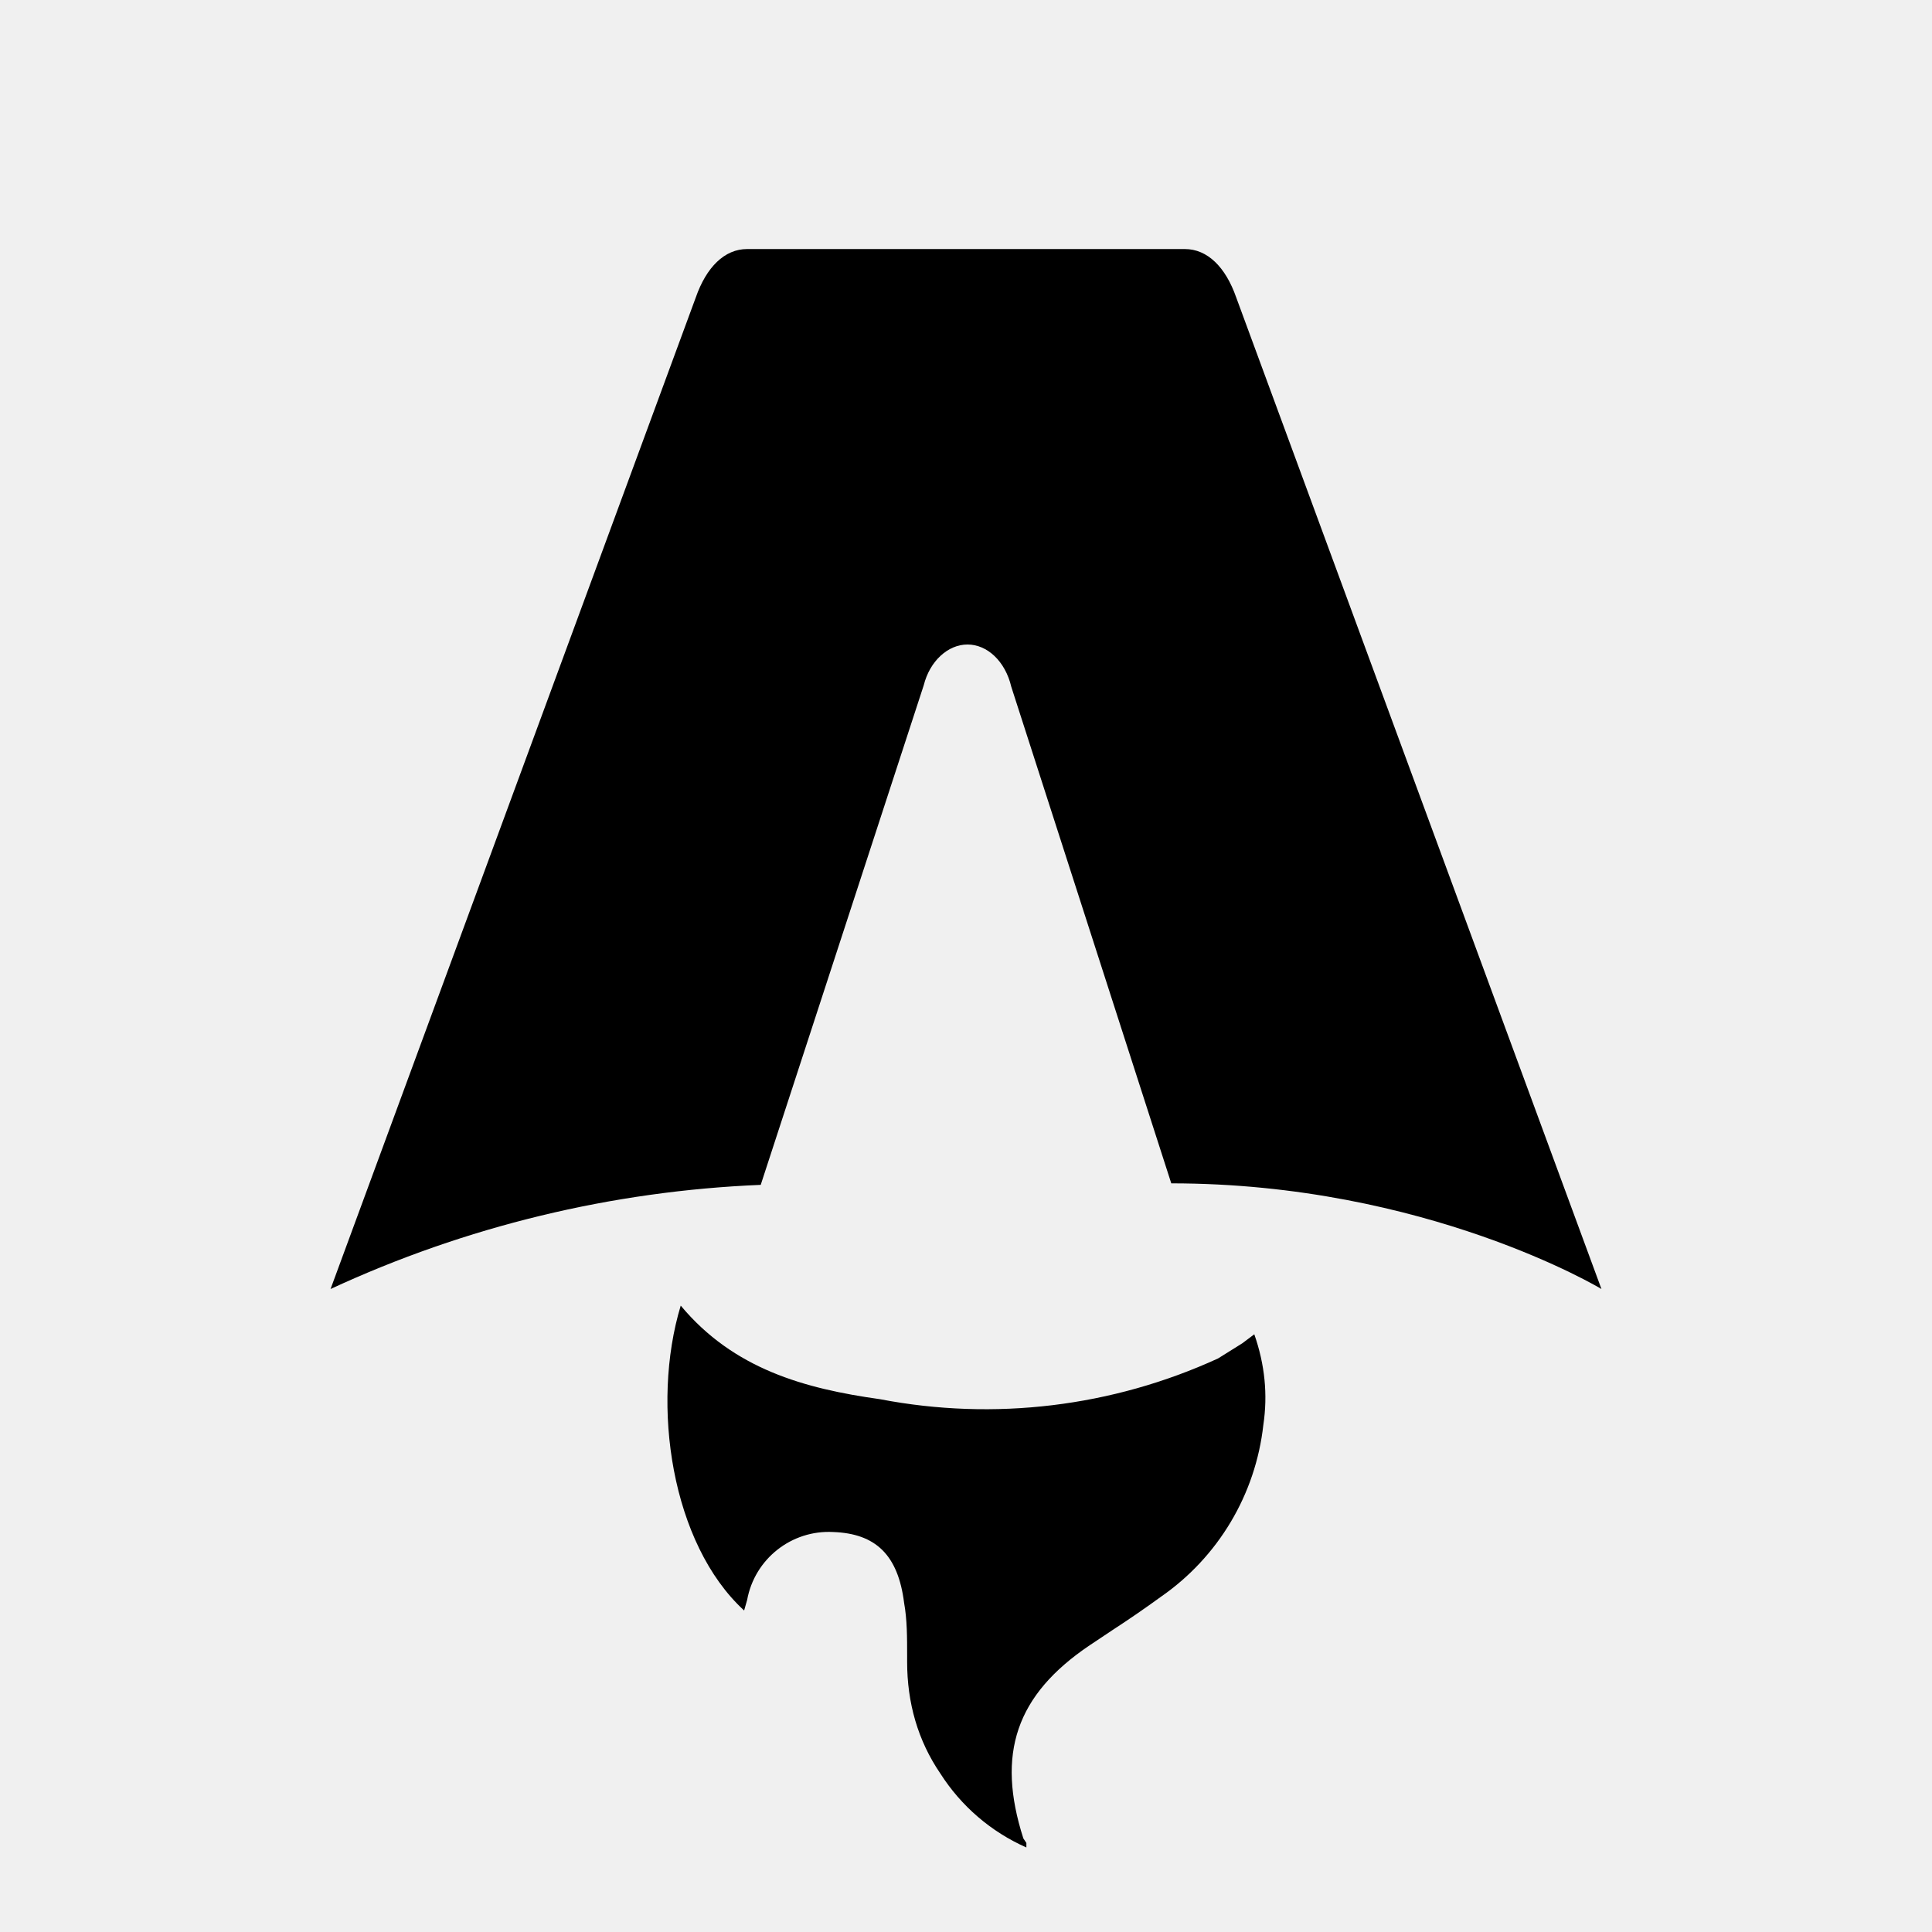
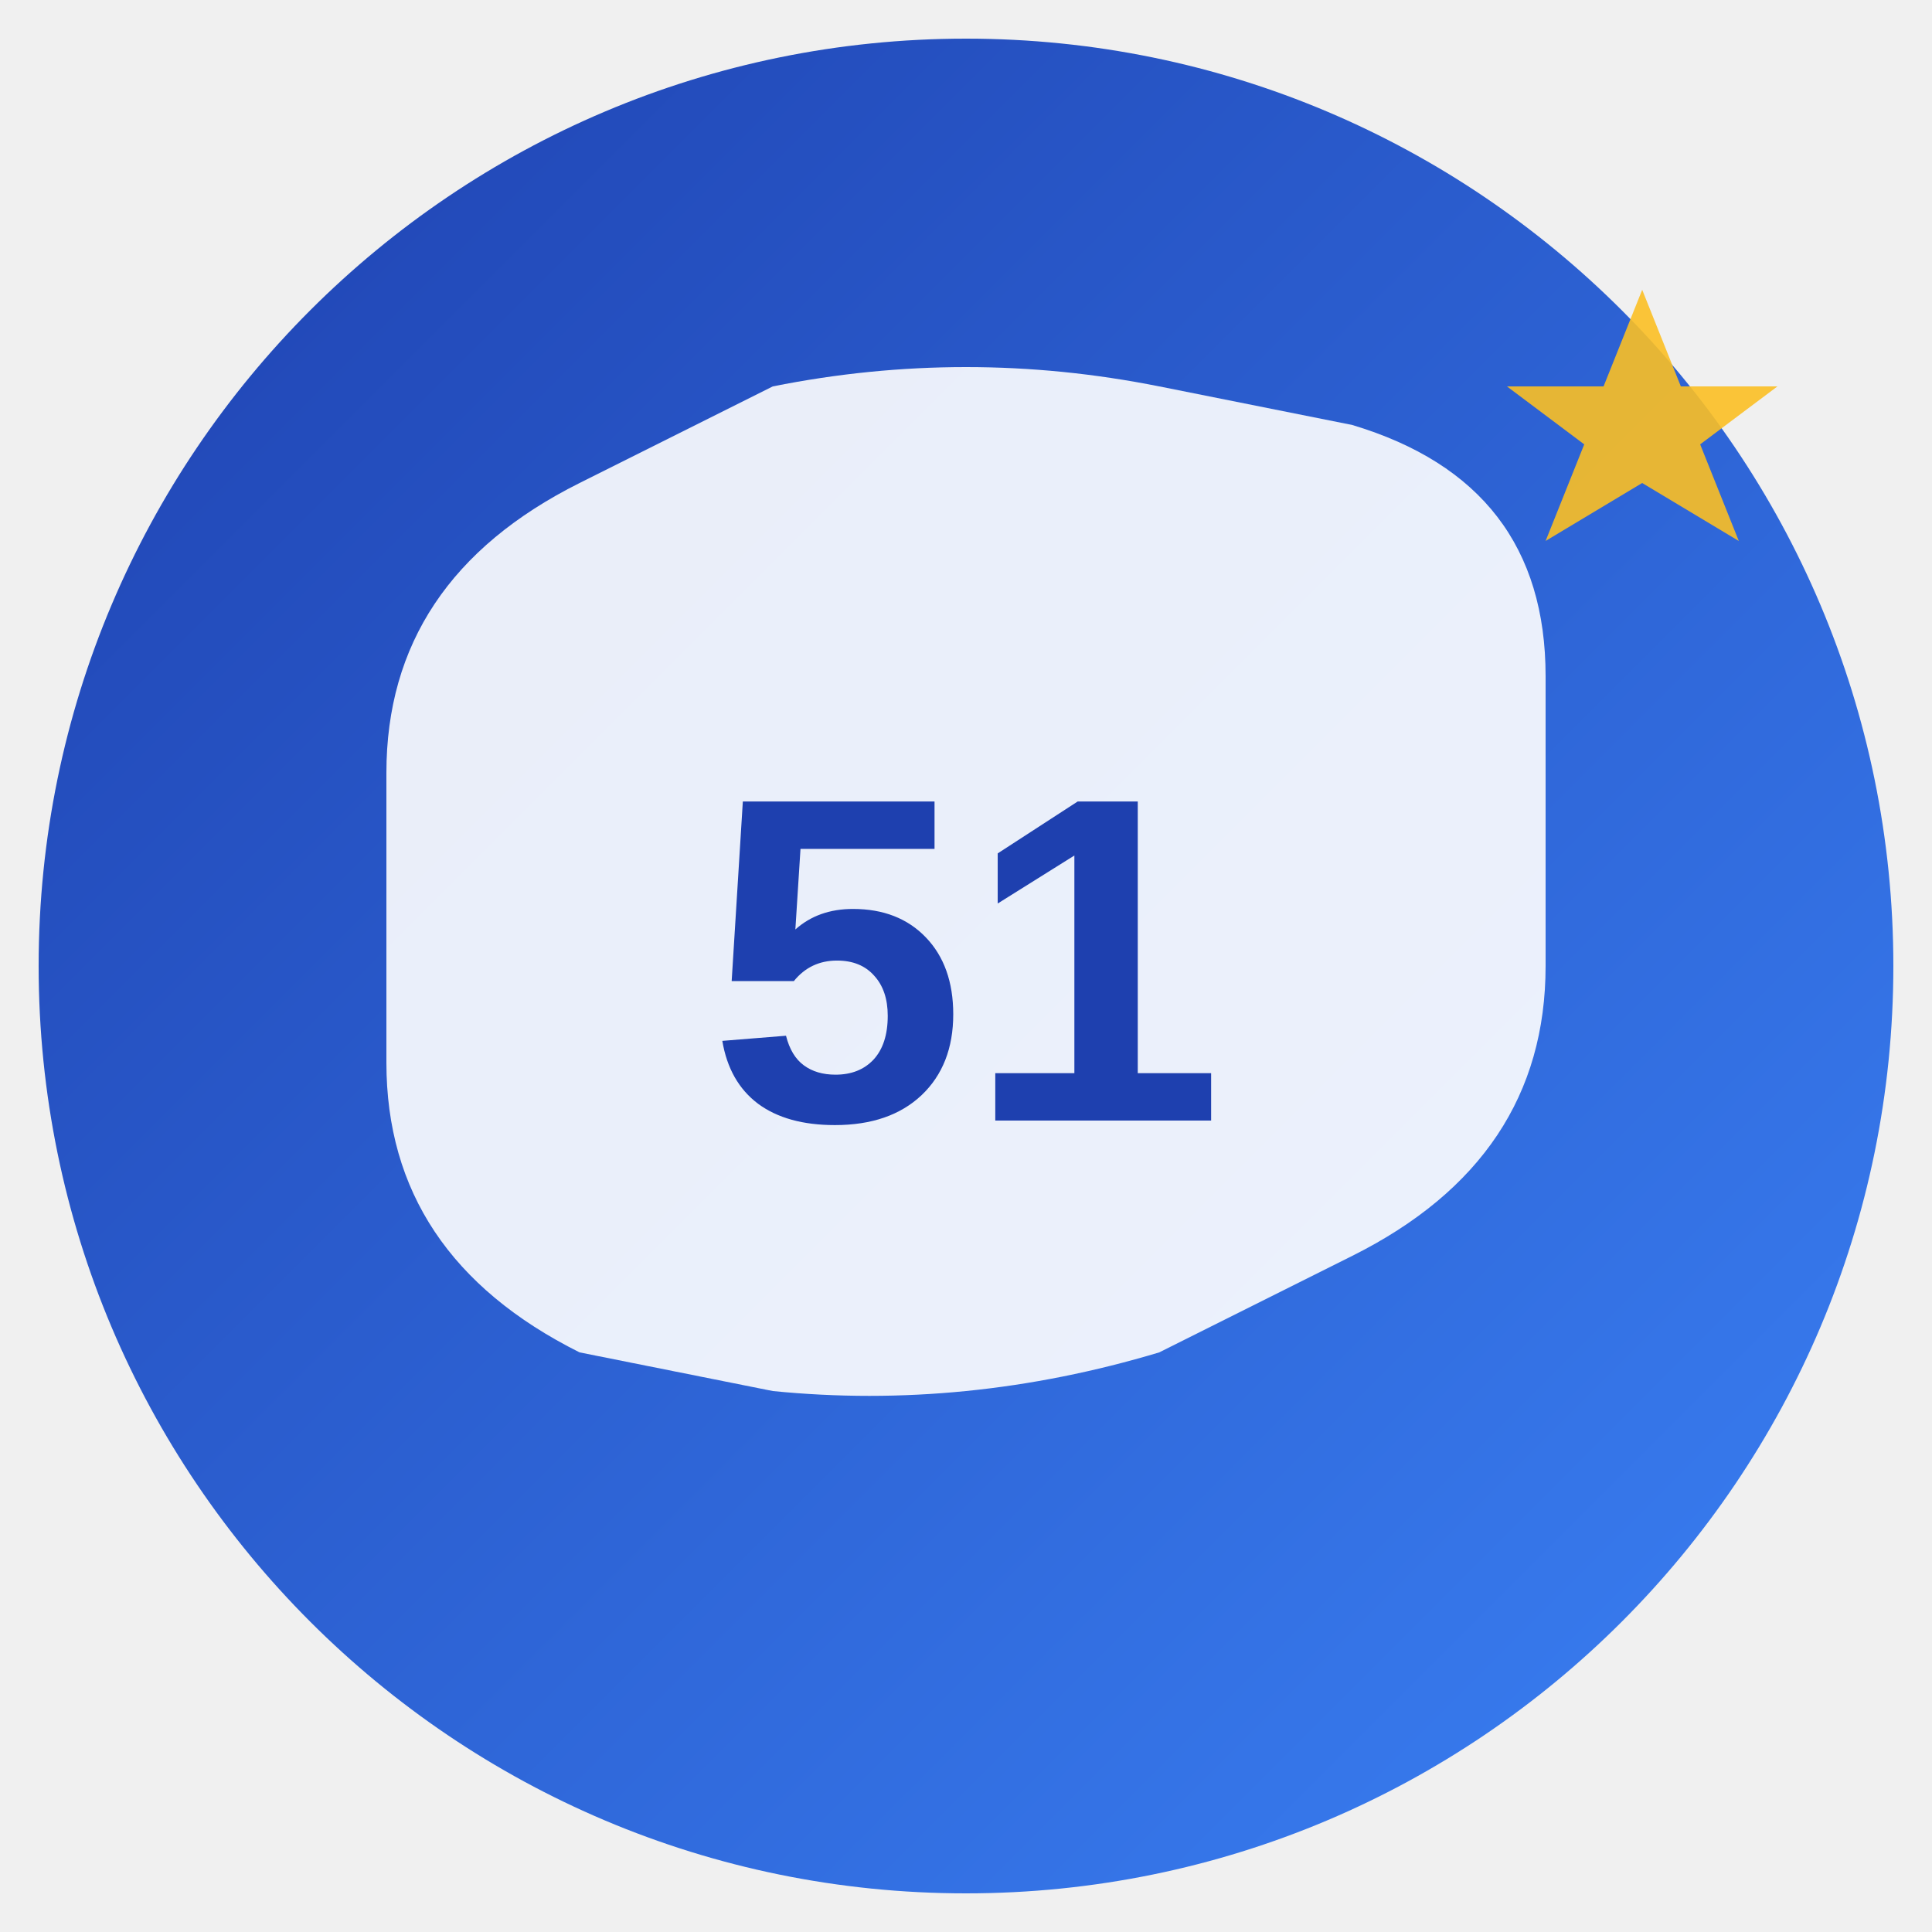
- <svg xmlns="http://www.w3.org/2000/svg" fill="none" viewBox="0 0 128 128">
-   <path d="M50.4 78.5a75.1 75.1 0 0 0-28.5 6.9l24.2-65.7c.7-2 1.9-3.2 3.4-3.2h29c1.5 0 2.7 1.2 3.4 3.2l24.2 65.7s-11.6-7-28.5-7L67 45.5c-.4-1.7-1.6-2.8-2.9-2.8-1.3 0-2.5 1.1-2.9 2.7L50.4 78.5Zm-1.1 28.2Zm-4.2-20.2c-2 6.6-.6 15.8 4.2 20.2a17.5 17.5 0 0 1 .2-.7 5.5 5.5 0 0 1 5.7-4.5c2.8.1 4.3 1.5 4.7 4.7.2 1.1.2 2.3.2 3.5v.4c0 2.7.7 5.2 2.2 7.4a13 13 0 0 0 5.7 4.9v-.3l-.2-.3c-1.8-5.6-.5-9.5 4.4-12.8l1.5-1a73 73 0 0 0 3.2-2.2 16 16 0 0 0 6.8-11.4c.3-2 .1-4-.6-6l-.8.6-1.6 1a37 37 0 0 1-22.4 2.7c-5-.7-9.7-2-13.2-6.2Z" />
-   <style>
-         path { fill: #000; }
-         @media (prefers-color-scheme: dark) {
-             path { fill: #FFF; }
-         }
-     </style>
+ <svg xmlns="http://www.w3.org/2000/svg" viewBox="0 0 100 100">
+   <defs>
+     <linearGradient id="bg" x1="0%" y1="0%" x2="100%" y2="100%">
+       <stop offset="0%" style="stop-color:#1e40af;stop-opacity:1" />
+       <stop offset="100%" style="stop-color:#3b82f6;stop-opacity:1" />
+     </linearGradient>
+   </defs>
+   <circle cx="50" cy="50" r="48" fill="url(#bg)" />
+   <path d="M 30 25 Q 20 30 20 40 L 20 55 Q 20 65 30 70 L 40 72 Q 50 73 60 70 L 70 65 Q 80 60 80 50 L 80 35 Q 80 25 70 22 L 60 20 Q 50 18 40 20 Z" fill="white" opacity="0.9" />
+   <text x="50" y="58" font-family="Arial, sans-serif" font-size="24" font-weight="bold" fill="#1e40af" text-anchor="middle">51</text>
+   <polygon points="85,15 87,20 92,20 88,23 90,28 85,25 80,28 82,23 78,20 83,20" fill="#fbbf24" opacity="0.9" />
</svg>
